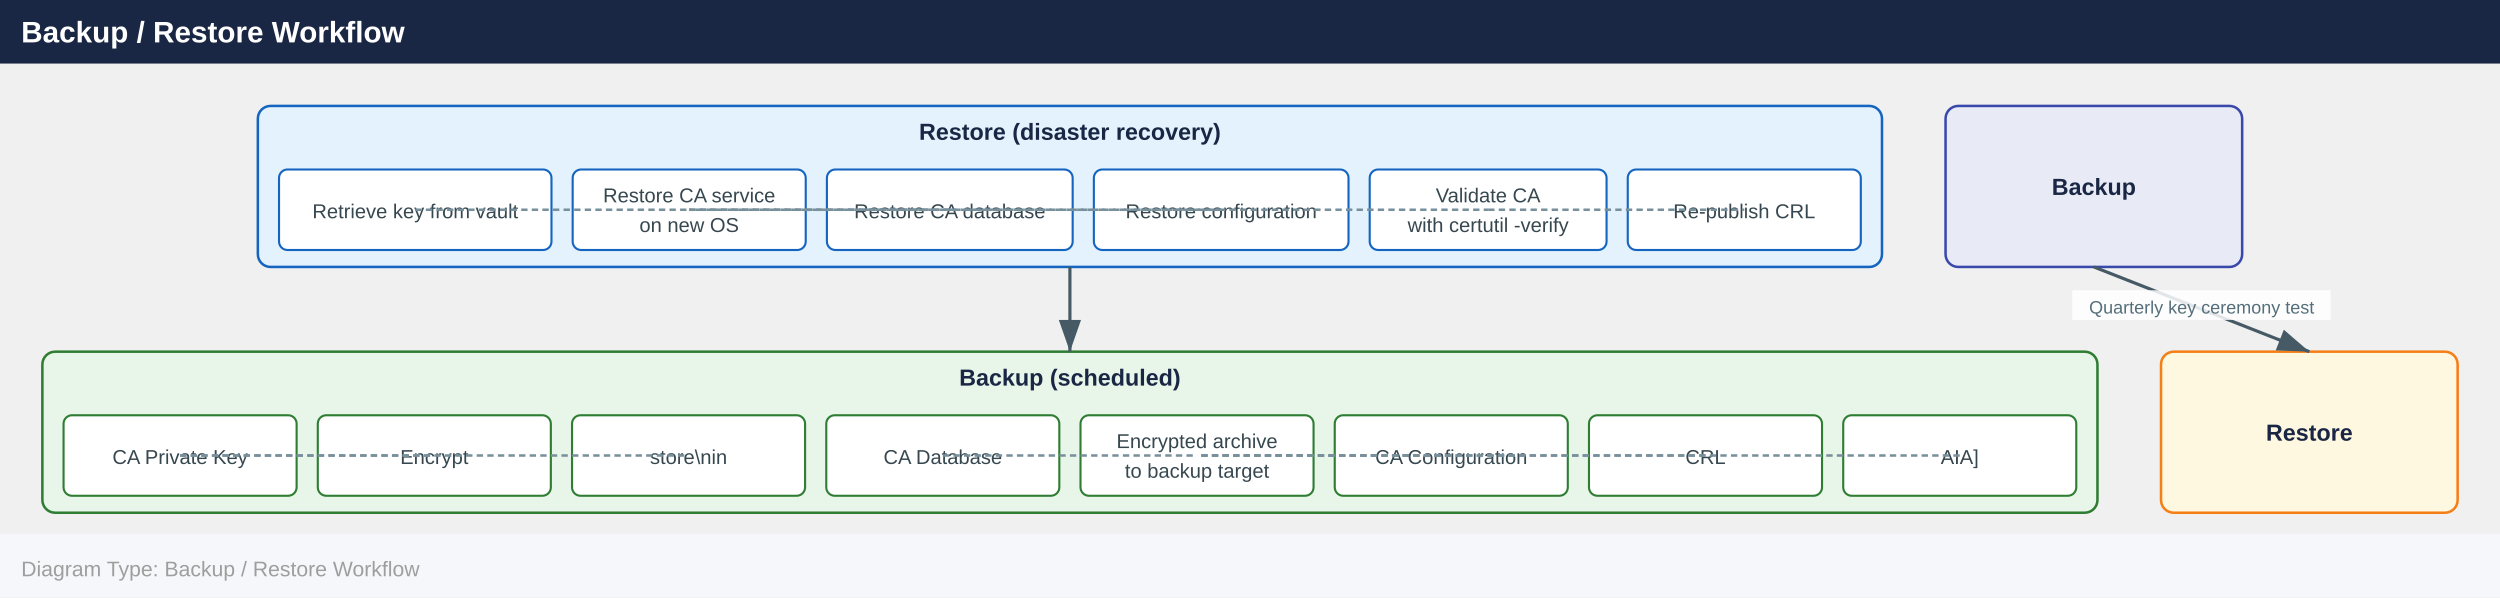
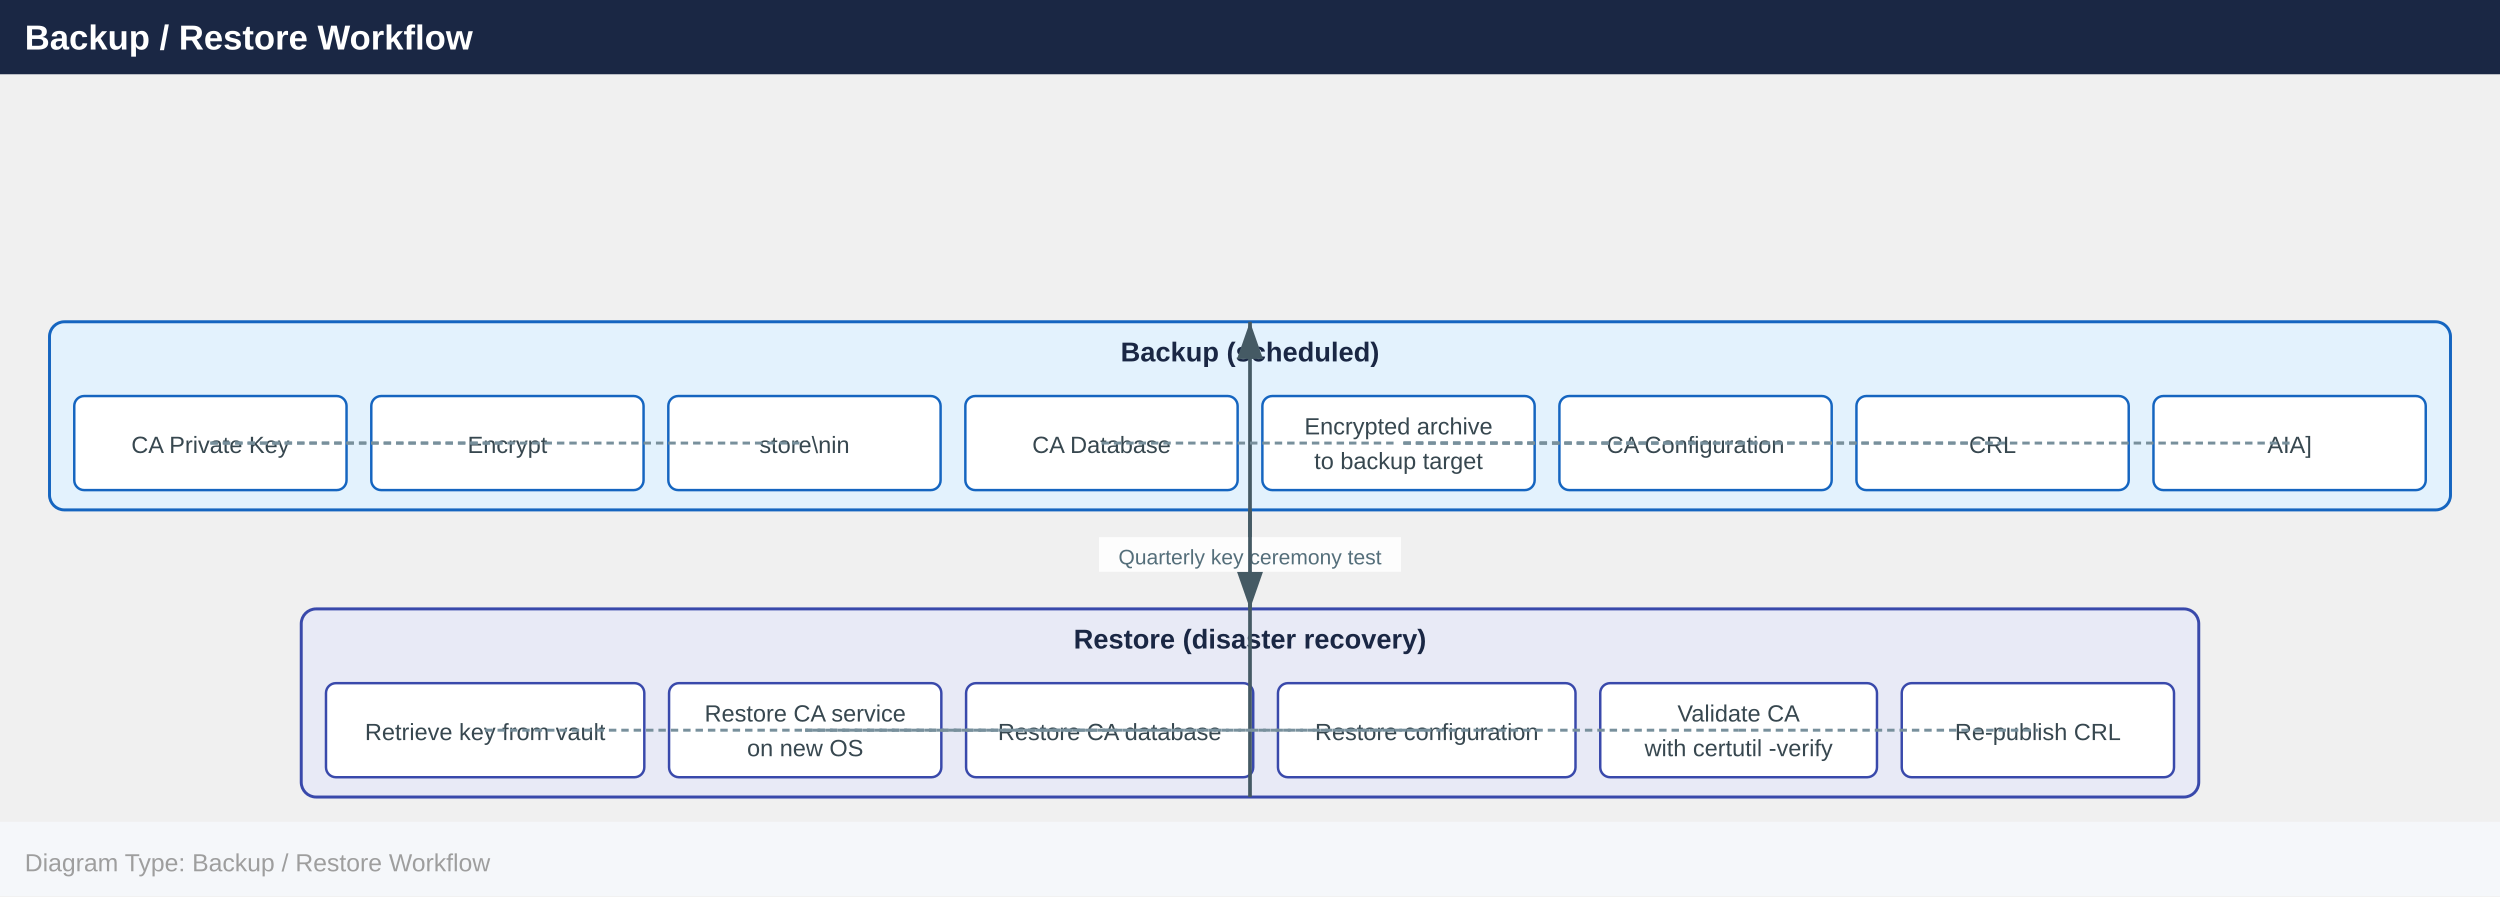
- <svg xmlns="http://www.w3.org/2000/svg" width="1180" height="282" viewBox="0 0 1180 282">
+ <svg xmlns="http://www.w3.org/2000/svg" width="1010" height="362" viewBox="0 0 1010 362">
  <defs>
    <marker id="arrowhead" markerWidth="10" markerHeight="7" refX="10" refY="3.5" orient="auto">
      <polygon points="0 0, 10 3.5, 0 7" fill="#455a64" />
    </marker>
  </defs>
-   <rect x="0" y="0" width="1180" height="30" fill="#1a2744" />
+   <rect x="0" y="0" width="1010" height="30" fill="#1a2744" />
  <text x="10" y="20" font-family="Arial,Helvetica,sans-serif" font-size="14" font-weight="bold" fill="#ffffff">Backup / Restore Workflow</text>
-   <rect x="121.7" y="50.0" width="766.6" height="76.0" rx="6" fill="#e3f2fd" stroke="#1565c0" stroke-width="1.2" />
-   <text x="505.0" y="66.0" text-anchor="middle" font-family="Arial,Helvetica,sans-serif" font-size="11" font-weight="700" fill="#1a2744">Restore (disaster recovery)</text>
-   <rect x="131.7" y="80.0" width="128.6" height="38.0" rx="4" fill="#ffffff" stroke="#1565c0" stroke-width="1" />
-   <text x="196.0" y="103.0" text-anchor="middle" font-family="Arial,Helvetica,sans-serif" font-size="9.5" fill="#37474f">Retrieve key from vault</text>
-   <rect x="270.3" y="80.0" width="110.0" height="38.0" rx="4" fill="#ffffff" stroke="#1565c0" stroke-width="1" />
-   <text x="325.3" y="95.5" text-anchor="middle" font-family="Arial,Helvetica,sans-serif" font-size="9.5" fill="#37474f">Restore CA service</text>
-   <text x="325.3" y="109.5" text-anchor="middle" font-family="Arial,Helvetica,sans-serif" font-size="9.5" fill="#37474f">on new OS</text>
-   <rect x="390.3" y="80.0" width="116.0" height="38.0" rx="4" fill="#ffffff" stroke="#1565c0" stroke-width="1" />
-   <text x="448.3" y="103.0" text-anchor="middle" font-family="Arial,Helvetica,sans-serif" font-size="9.5" fill="#37474f">Restore CA database</text>
-   <rect x="516.3" y="80.0" width="120.2" height="38.0" rx="4" fill="#ffffff" stroke="#1565c0" stroke-width="1" />
-   <text x="576.4" y="103.0" text-anchor="middle" font-family="Arial,Helvetica,sans-serif" font-size="9.5" fill="#37474f">Restore configuration</text>
-   <rect x="646.5" y="80.0" width="111.8" height="38.0" rx="4" fill="#ffffff" stroke="#1565c0" stroke-width="1" />
-   <text x="702.4" y="95.5" text-anchor="middle" font-family="Arial,Helvetica,sans-serif" font-size="9.5" fill="#37474f">Validate CA</text>
-   <text x="702.4" y="109.5" text-anchor="middle" font-family="Arial,Helvetica,sans-serif" font-size="9.5" fill="#37474f">with certutil -verify</text>
-   <rect x="768.3" y="80.0" width="110.0" height="38.0" rx="4" fill="#ffffff" stroke="#1565c0" stroke-width="1" />
-   <text x="823.3" y="103.0" text-anchor="middle" font-family="Arial,Helvetica,sans-serif" font-size="9.5" fill="#37474f">Re-publish CRL</text>
-   <rect x="918.3" y="50.0" width="140.0" height="76.0" rx="6" fill="#e8eaf6" stroke="#3949ab" stroke-width="1.2" />
-   <text x="988.3" y="92.0" text-anchor="middle" font-family="Arial,Helvetica,sans-serif" font-size="11" font-weight="700" fill="#1a2744">Backup</text>
-   <rect x="20.0" y="166.0" width="970.0" height="76.0" rx="6" fill="#e8f5e9" stroke="#2e7d32" stroke-width="1.2" />
-   <text x="505.0" y="182.0" text-anchor="middle" font-family="Arial,Helvetica,sans-serif" font-size="11" font-weight="700" fill="#1a2744">Backup (scheduled)</text>
-   <rect x="30.0" y="196.0" width="110.0" height="38.0" rx="4" fill="#ffffff" stroke="#2e7d32" stroke-width="1" />
-   <text x="85.0" y="219.0" text-anchor="middle" font-family="Arial,Helvetica,sans-serif" font-size="9.5" fill="#37474f">CA Private Key</text>
-   <rect x="150.0" y="196.0" width="110.0" height="38.0" rx="4" fill="#ffffff" stroke="#2e7d32" stroke-width="1" />
-   <text x="205.0" y="219.0" text-anchor="middle" font-family="Arial,Helvetica,sans-serif" font-size="9.5" fill="#37474f">Encrypt</text>
-   <rect x="270.0" y="196.0" width="110.0" height="38.0" rx="4" fill="#ffffff" stroke="#2e7d32" stroke-width="1" />
-   <text x="325.0" y="219.0" text-anchor="middle" font-family="Arial,Helvetica,sans-serif" font-size="9.5" fill="#37474f">store\nin</text>
-   <rect x="390.0" y="196.0" width="110.0" height="38.0" rx="4" fill="#ffffff" stroke="#2e7d32" stroke-width="1" />
-   <text x="445.0" y="219.0" text-anchor="middle" font-family="Arial,Helvetica,sans-serif" font-size="9.5" fill="#37474f">CA Database</text>
-   <rect x="510.0" y="196.0" width="110.0" height="38.0" rx="4" fill="#ffffff" stroke="#2e7d32" stroke-width="1" />
-   <text x="565.0" y="211.5" text-anchor="middle" font-family="Arial,Helvetica,sans-serif" font-size="9.5" fill="#37474f">Encrypted archive</text>
-   <text x="565.0" y="225.5" text-anchor="middle" font-family="Arial,Helvetica,sans-serif" font-size="9.5" fill="#37474f">to backup target</text>
-   <rect x="630.0" y="196.0" width="110.0" height="38.0" rx="4" fill="#ffffff" stroke="#2e7d32" stroke-width="1" />
-   <text x="685.0" y="219.0" text-anchor="middle" font-family="Arial,Helvetica,sans-serif" font-size="9.5" fill="#37474f">CA Configuration</text>
-   <rect x="750.0" y="196.0" width="110.0" height="38.0" rx="4" fill="#ffffff" stroke="#2e7d32" stroke-width="1" />
-   <text x="805.0" y="219.0" text-anchor="middle" font-family="Arial,Helvetica,sans-serif" font-size="9.5" fill="#37474f">CRL</text>
-   <rect x="870.0" y="196.0" width="110.0" height="38.0" rx="4" fill="#ffffff" stroke="#2e7d32" stroke-width="1" />
-   <text x="925.0" y="219.0" text-anchor="middle" font-family="Arial,Helvetica,sans-serif" font-size="9.5" fill="#37474f">AIA]</text>
-   <rect x="1020.0" y="166.0" width="140.0" height="76.0" rx="6" fill="#fff8e1" stroke="#f57f17" stroke-width="1.2" />
-   <text x="1090.0" y="208.0" text-anchor="middle" font-family="Arial,Helvetica,sans-serif" font-size="11" font-weight="700" fill="#1a2744">Restore</text>
-   <line x1="988.3" y1="126.0" x2="1090.0" y2="166.0" stroke="#455a64" stroke-width="1.5" marker-end="url(#arrowhead)" />
-   <rect x="978.1" y="137.0" width="122.0" height="14" fill="#ffffff" opacity="0.85" />
-   <text x="1039.2" y="148.0" text-anchor="middle" font-family="Arial,Helvetica,sans-serif" font-size="8.5" fill="#546e7a">Quarterly key ceremony test</text>
-   <line x1="505.0" y1="126.0" x2="505.0" y2="166.0" stroke="#455a64" stroke-width="1.5" marker-end="url(#arrowhead)" />
-   <line x1="85.0" y1="215.0" x2="205.0" y2="215.0" stroke="#78909c" stroke-width="1.2" stroke-dasharray="3,2" />
-   <line x1="85.0" y1="215.0" x2="325.0" y2="215.0" stroke="#78909c" stroke-width="1.2" stroke-dasharray="3,2" />
-   <line x1="445.0" y1="215.0" x2="565.0" y2="215.0" stroke="#78909c" stroke-width="1.2" stroke-dasharray="3,2" />
-   <line x1="685.0" y1="215.0" x2="565.0" y2="215.0" stroke="#78909c" stroke-width="1.2" stroke-dasharray="3,2" />
-   <line x1="805.0" y1="215.0" x2="565.0" y2="215.0" stroke="#78909c" stroke-width="1.2" stroke-dasharray="3,2" />
-   <line x1="925.0" y1="215.0" x2="565.0" y2="215.0" stroke="#78909c" stroke-width="1.2" stroke-dasharray="3,2" />
-   <line x1="196.0" y1="99.0" x2="325.3" y2="99.0" stroke="#78909c" stroke-width="1.2" stroke-dasharray="3,2" />
-   <line x1="448.3" y1="99.0" x2="325.3" y2="99.0" stroke="#78909c" stroke-width="1.2" stroke-dasharray="3,2" />
-   <line x1="576.4" y1="99.0" x2="325.3" y2="99.0" stroke="#78909c" stroke-width="1.2" stroke-dasharray="3,2" />
-   <line x1="325.3" y1="99.0" x2="702.4" y2="99.0" stroke="#78909c" stroke-width="1.2" stroke-dasharray="3,2" />
-   <line x1="702.4" y1="99.0" x2="823.3" y2="99.0" stroke="#78909c" stroke-width="1.2" stroke-dasharray="3,2" />
-   <rect x="0" y="252.0" width="1180" height="30" fill="#f5f7fa" />
-   <text x="10" y="272.0" font-family="Arial,Helvetica,sans-serif" font-size="10" fill="#9e9e9e">Diagram Type: Backup / Restore Workflow</text>
+   <rect x="20.0" y="130.0" width="970.0" height="76.0" rx="6" fill="#e3f2fd" stroke="#1565c0" stroke-width="1.2" />
+   <text x="505.0" y="146.0" text-anchor="middle" font-family="Arial,Helvetica,sans-serif" font-size="11" font-weight="700" fill="#1a2744">Backup (scheduled)</text>
+   <rect x="30.0" y="160.0" width="110.0" height="38.0" rx="4" fill="#ffffff" stroke="#1565c0" stroke-width="1" />
+   <text x="85.0" y="183.0" text-anchor="middle" font-family="Arial,Helvetica,sans-serif" font-size="9.5" fill="#37474f">CA Private Key</text>
+   <rect x="150.0" y="160.0" width="110.0" height="38.0" rx="4" fill="#ffffff" stroke="#1565c0" stroke-width="1" />
+   <text x="205.0" y="183.0" text-anchor="middle" font-family="Arial,Helvetica,sans-serif" font-size="9.5" fill="#37474f">Encrypt</text>
+   <rect x="270.0" y="160.0" width="110.0" height="38.0" rx="4" fill="#ffffff" stroke="#1565c0" stroke-width="1" />
+   <text x="325.0" y="183.0" text-anchor="middle" font-family="Arial,Helvetica,sans-serif" font-size="9.5" fill="#37474f">store\nin</text>
+   <rect x="390.0" y="160.0" width="110.0" height="38.0" rx="4" fill="#ffffff" stroke="#1565c0" stroke-width="1" />
+   <text x="445.0" y="183.0" text-anchor="middle" font-family="Arial,Helvetica,sans-serif" font-size="9.5" fill="#37474f">CA Database</text>
+   <rect x="510.0" y="160.0" width="110.0" height="38.0" rx="4" fill="#ffffff" stroke="#1565c0" stroke-width="1" />
+   <text x="565.0" y="175.5" text-anchor="middle" font-family="Arial,Helvetica,sans-serif" font-size="9.5" fill="#37474f">Encrypted archive</text>
+   <text x="565.0" y="189.5" text-anchor="middle" font-family="Arial,Helvetica,sans-serif" font-size="9.5" fill="#37474f">to backup target</text>
+   <rect x="630.0" y="160.0" width="110.0" height="38.0" rx="4" fill="#ffffff" stroke="#1565c0" stroke-width="1" />
+   <text x="685.0" y="183.0" text-anchor="middle" font-family="Arial,Helvetica,sans-serif" font-size="9.5" fill="#37474f">CA Configuration</text>
+   <rect x="750.0" y="160.0" width="110.0" height="38.0" rx="4" fill="#ffffff" stroke="#1565c0" stroke-width="1" />
+   <text x="805.0" y="183.0" text-anchor="middle" font-family="Arial,Helvetica,sans-serif" font-size="9.5" fill="#37474f">CRL</text>
+   <rect x="870.0" y="160.0" width="110.0" height="38.0" rx="4" fill="#ffffff" stroke="#1565c0" stroke-width="1" />
+   <text x="925.0" y="183.0" text-anchor="middle" font-family="Arial,Helvetica,sans-serif" font-size="9.5" fill="#37474f">AIA]</text>
+   <rect x="121.7" y="246.0" width="766.6" height="76.0" rx="6" fill="#e8eaf6" stroke="#3949ab" stroke-width="1.2" />
+   <text x="505.0" y="262.0" text-anchor="middle" font-family="Arial,Helvetica,sans-serif" font-size="11" font-weight="700" fill="#1a2744">Restore (disaster recovery)</text>
+   <rect x="131.7" y="276.0" width="128.6" height="38.0" rx="4" fill="#ffffff" stroke="#3949ab" stroke-width="1" />
+   <text x="196.0" y="299.0" text-anchor="middle" font-family="Arial,Helvetica,sans-serif" font-size="9.5" fill="#37474f">Retrieve key from vault</text>
+   <rect x="270.3" y="276.0" width="110.0" height="38.0" rx="4" fill="#ffffff" stroke="#3949ab" stroke-width="1" />
+   <text x="325.3" y="291.5" text-anchor="middle" font-family="Arial,Helvetica,sans-serif" font-size="9.5" fill="#37474f">Restore CA service</text>
+   <text x="325.3" y="305.5" text-anchor="middle" font-family="Arial,Helvetica,sans-serif" font-size="9.5" fill="#37474f">on new OS</text>
+   <rect x="390.3" y="276.0" width="116.0" height="38.0" rx="4" fill="#ffffff" stroke="#3949ab" stroke-width="1" />
+   <text x="448.3" y="299.0" text-anchor="middle" font-family="Arial,Helvetica,sans-serif" font-size="9.5" fill="#37474f">Restore CA database</text>
+   <rect x="516.3" y="276.0" width="120.2" height="38.0" rx="4" fill="#ffffff" stroke="#3949ab" stroke-width="1" />
+   <text x="576.4" y="299.0" text-anchor="middle" font-family="Arial,Helvetica,sans-serif" font-size="9.5" fill="#37474f">Restore configuration</text>
+   <rect x="646.5" y="276.0" width="111.8" height="38.0" rx="4" fill="#ffffff" stroke="#3949ab" stroke-width="1" />
+   <text x="702.4" y="291.5" text-anchor="middle" font-family="Arial,Helvetica,sans-serif" font-size="9.5" fill="#37474f">Validate CA</text>
+   <text x="702.4" y="305.5" text-anchor="middle" font-family="Arial,Helvetica,sans-serif" font-size="9.5" fill="#37474f">with certutil -verify</text>
+   <rect x="768.3" y="276.0" width="110.0" height="38.0" rx="4" fill="#ffffff" stroke="#3949ab" stroke-width="1" />
+   <text x="823.3" y="299.0" text-anchor="middle" font-family="Arial,Helvetica,sans-serif" font-size="9.5" fill="#37474f">Re-publish CRL</text>
+   <line x1="505.0" y1="206.0" x2="505.0" y2="246.0" stroke="#455a64" stroke-width="1.5" marker-end="url(#arrowhead)" />
+   <rect x="444.0" y="217.0" width="122.0" height="14" fill="#ffffff" opacity="0.85" />
+   <text x="505.0" y="228.0" text-anchor="middle" font-family="Arial,Helvetica,sans-serif" font-size="8.5" fill="#546e7a">Quarterly key ceremony test</text>
+   <line x1="505.0" y1="322.0" x2="505.0" y2="130.0" stroke="#455a64" stroke-width="1.5" marker-end="url(#arrowhead)" />
+   <line x1="85.0" y1="179.0" x2="205.0" y2="179.0" stroke="#78909c" stroke-width="1.2" stroke-dasharray="3,2" />
+   <line x1="85.0" y1="179.0" x2="325.0" y2="179.0" stroke="#78909c" stroke-width="1.2" stroke-dasharray="3,2" />
+   <line x1="445.0" y1="179.0" x2="565.0" y2="179.0" stroke="#78909c" stroke-width="1.2" stroke-dasharray="3,2" />
+   <line x1="685.0" y1="179.0" x2="565.0" y2="179.0" stroke="#78909c" stroke-width="1.2" stroke-dasharray="3,2" />
+   <line x1="805.0" y1="179.0" x2="565.0" y2="179.0" stroke="#78909c" stroke-width="1.2" stroke-dasharray="3,2" />
+   <line x1="925.0" y1="179.0" x2="565.0" y2="179.0" stroke="#78909c" stroke-width="1.2" stroke-dasharray="3,2" />
+   <line x1="196.0" y1="295.0" x2="325.3" y2="295.0" stroke="#78909c" stroke-width="1.2" stroke-dasharray="3,2" />
+   <line x1="448.3" y1="295.0" x2="325.3" y2="295.0" stroke="#78909c" stroke-width="1.2" stroke-dasharray="3,2" />
+   <line x1="576.4" y1="295.0" x2="325.3" y2="295.0" stroke="#78909c" stroke-width="1.2" stroke-dasharray="3,2" />
+   <line x1="325.3" y1="295.0" x2="702.4" y2="295.0" stroke="#78909c" stroke-width="1.2" stroke-dasharray="3,2" />
+   <line x1="702.4" y1="295.0" x2="823.3" y2="295.0" stroke="#78909c" stroke-width="1.2" stroke-dasharray="3,2" />
+   <rect x="0" y="332.0" width="1010" height="30" fill="#f5f7fa" />
+   <text x="10" y="352.0" font-family="Arial,Helvetica,sans-serif" font-size="10" fill="#9e9e9e">Diagram Type: Backup / Restore Workflow</text>
</svg>
